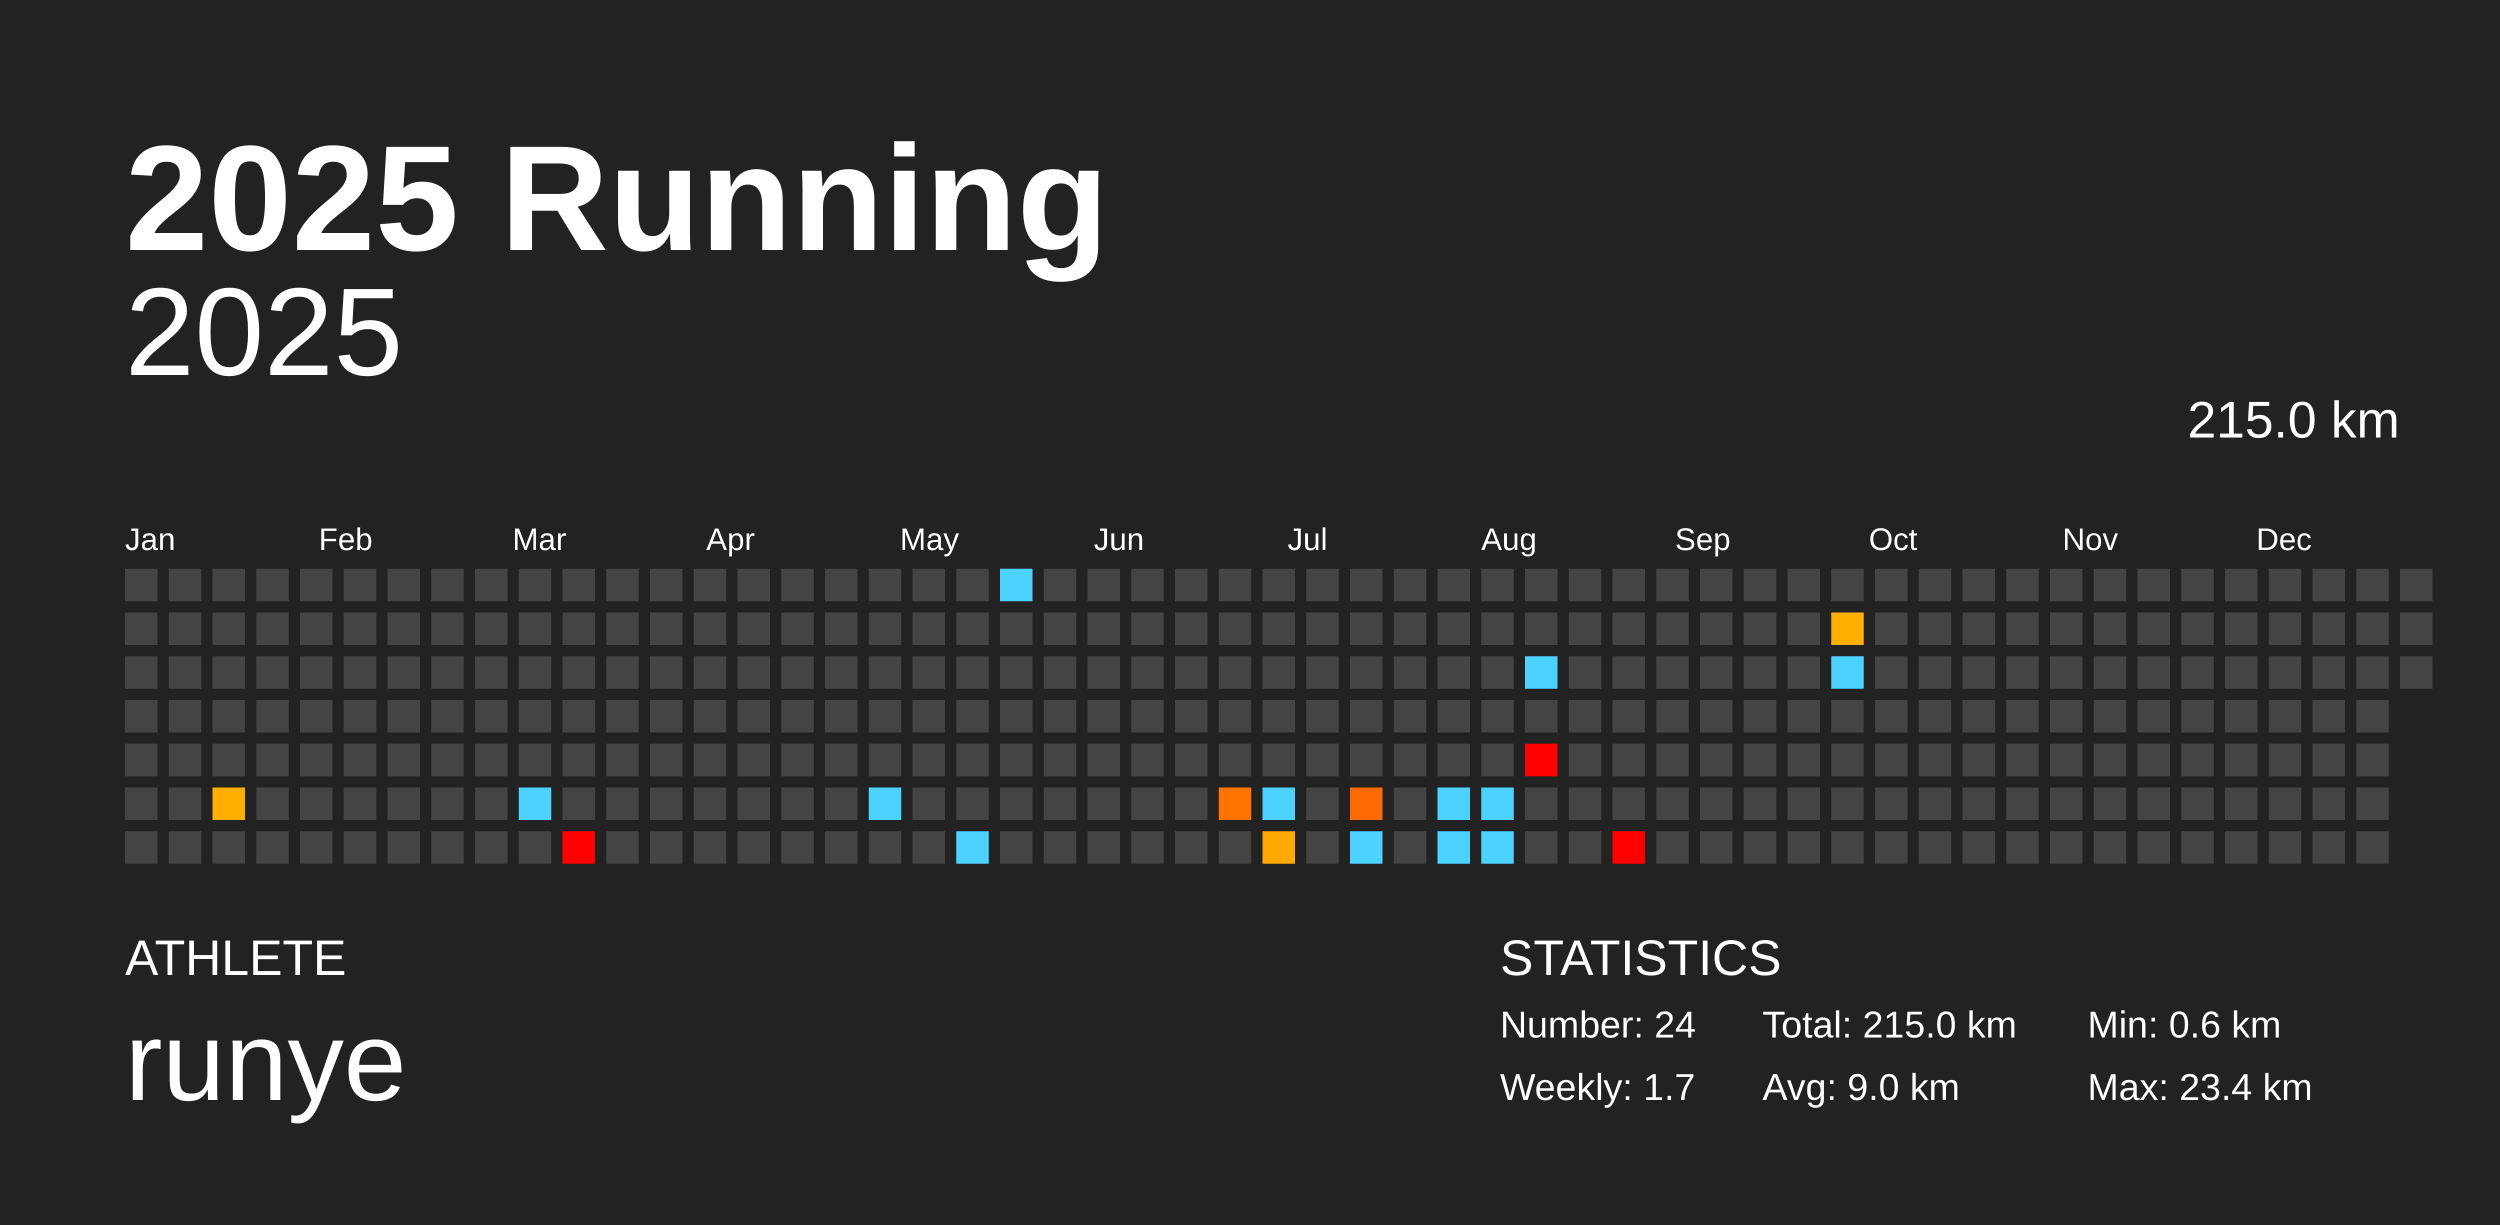
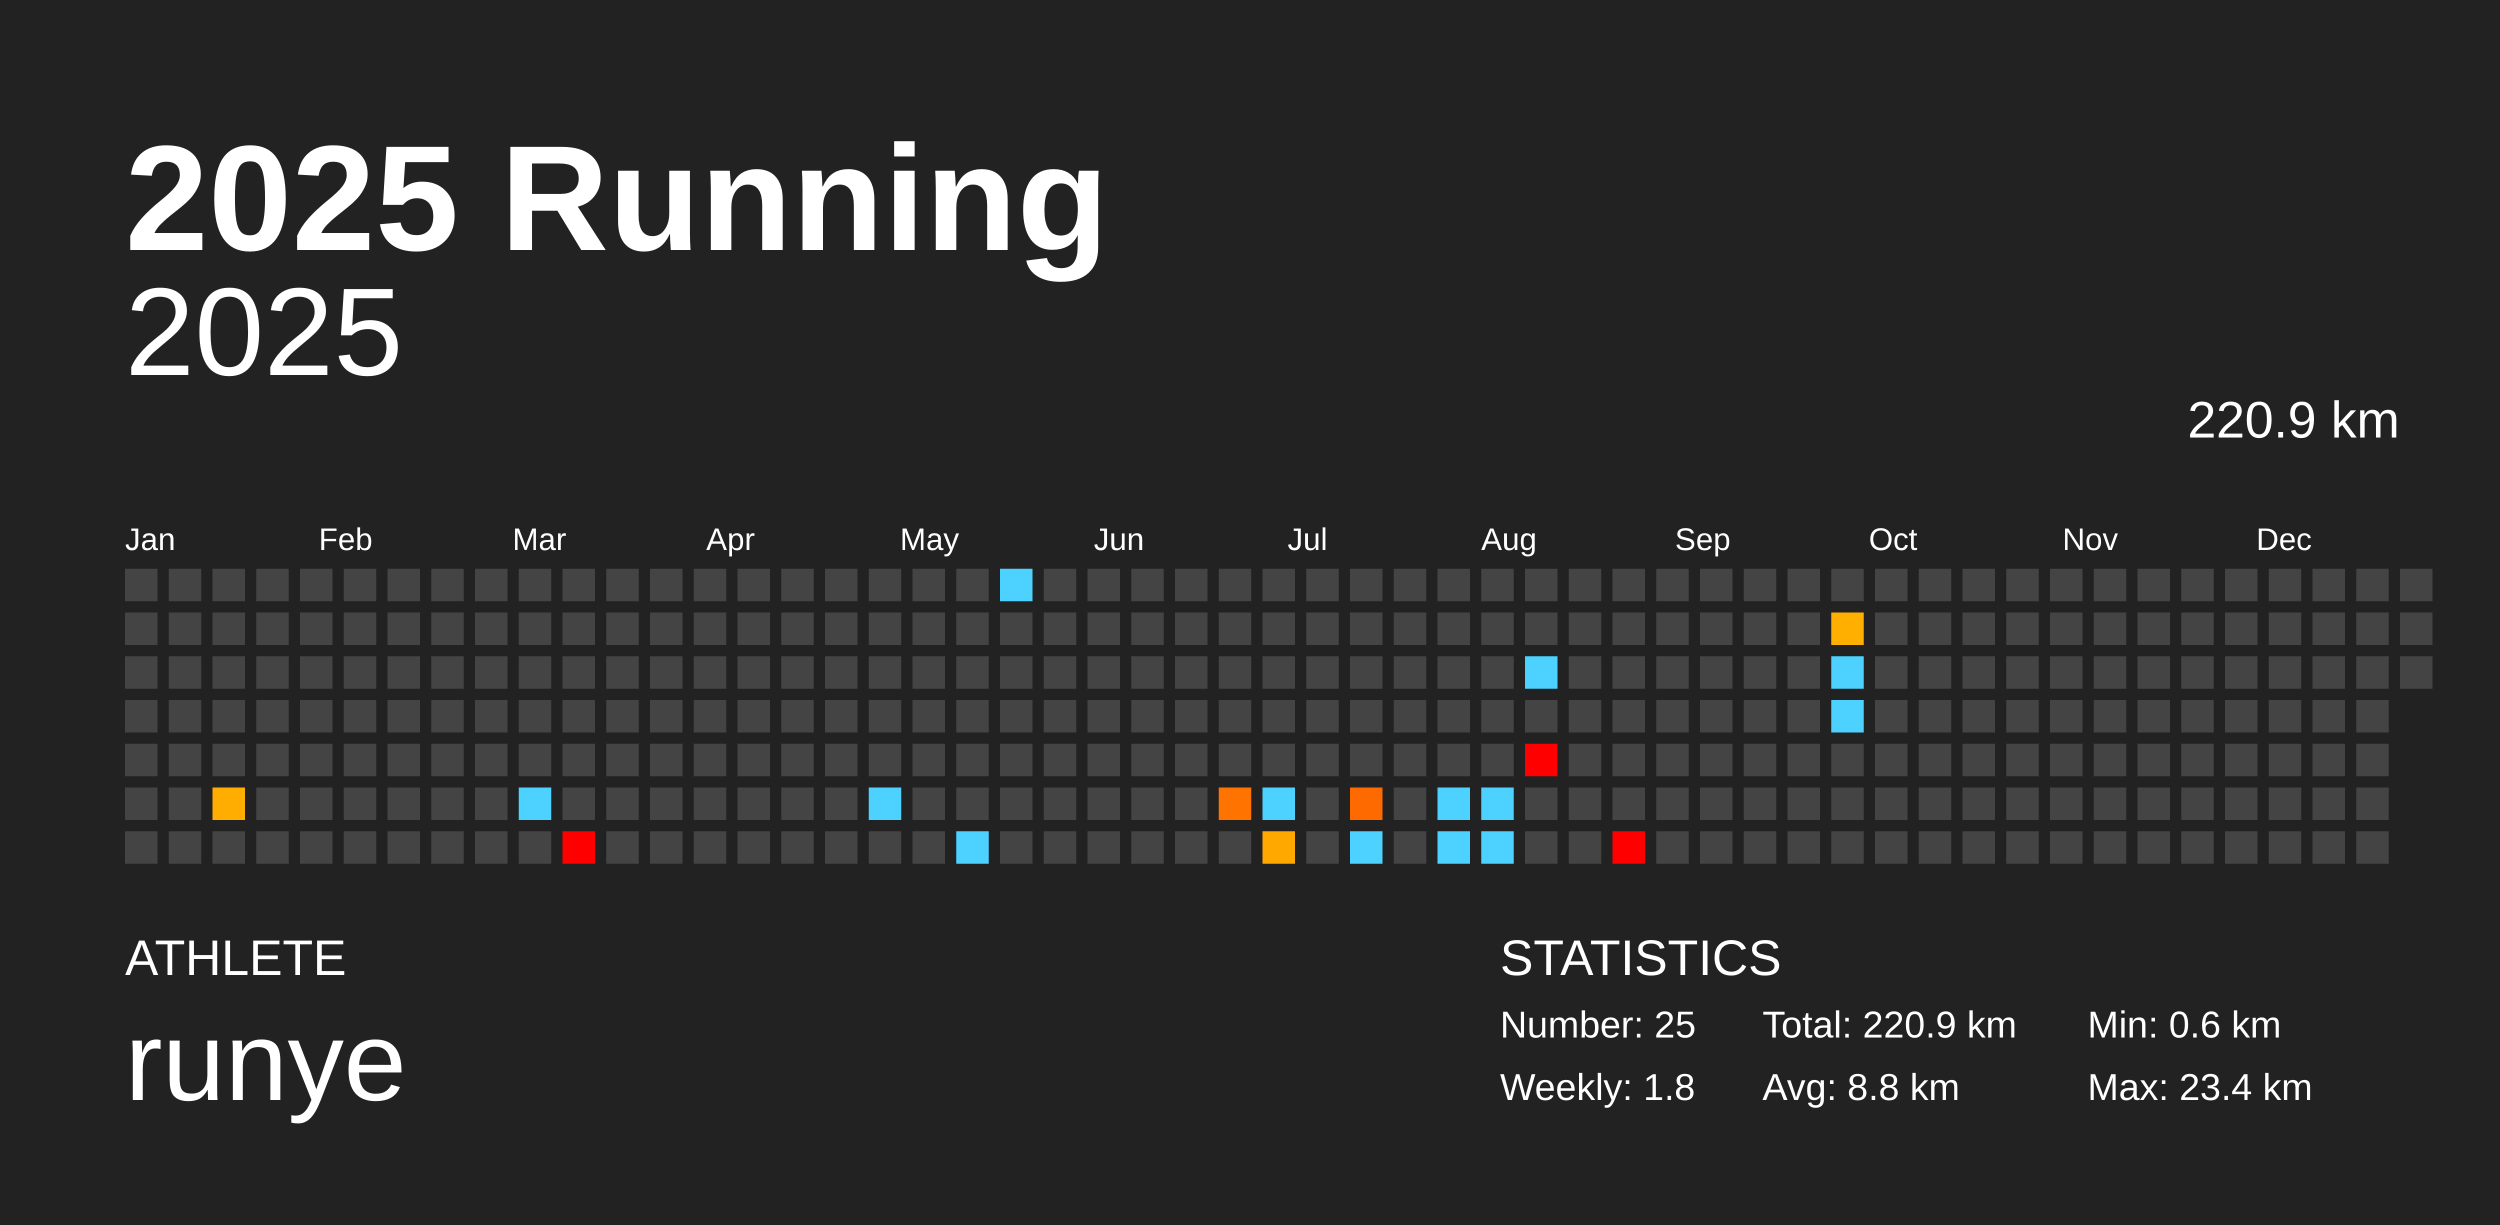
<svg xmlns="http://www.w3.org/2000/svg" baseProfile="full" height="98mm" version="1.1" viewBox="0,0,200,98" width="200mm">
  <defs />
  <rect fill="#222222" height="98" width="200" x="0" y="0" />
  <text fill="#FFFFFF" style="font-size:12px; font-family:Arial; font-weight:bold;" x="10" y="20">2025 Running</text>
  <text fill="#FFFFFF" style="font-size:4px; font-family:Arial" x="10" y="78">ATHLETE</text>
  <text fill="#FFFFFF" style="font-size:9px; font-family:Arial" x="10" y="88">runye</text>
  <text fill="#FFFFFF" style="font-size:4px; font-family:Arial" x="120" y="78">STATISTICS</text>
-   <text fill="#FFFFFF" style="font-size:3px; font-family:Arial" x="120" y="83">Number: 24</text>
-   <text fill="#FFFFFF" style="font-size:3px; font-family:Arial" x="120" y="88">Weekly: 1.7</text>
-   <text fill="#FFFFFF" style="font-size:3px; font-family:Arial" x="141" y="83">Total: 215.0 km</text>
-   <text fill="#FFFFFF" style="font-size:3px; font-family:Arial" x="141" y="88">Avg: 9.0 km</text>
+   <text fill="#FFFFFF" style="font-size:3px; font-family:Arial" x="120" y="83">Number: 25</text>
+   <text fill="#FFFFFF" style="font-size:3px; font-family:Arial" x="120" y="88">Weekly: 1.8</text>
+   <text fill="#FFFFFF" style="font-size:3px; font-family:Arial" x="141" y="83">Total: 220.9 km</text>
+   <text fill="#FFFFFF" style="font-size:3px; font-family:Arial" x="141" y="88">Avg: 8.8 km</text>
  <text fill="#FFFFFF" style="font-size:3px; font-family:Arial" x="167" y="83">Min: 0.6 km</text>
  <text fill="#FFFFFF" style="font-size:3px; font-family:Arial" x="167" y="88">Max: 23.4 km</text>
  <text alignment-baseline="hanging" fill="#FFFFFF" style="font-size:10.0px; font-family:Arial;" x="10" y="30">2025</text>
-   <text alignment-baseline="hanging" fill="#FFFFFF" style="font-size:4.125px; font-family:Arial;" x="175" y="35">215.0 km</text>
+   <text alignment-baseline="hanging" fill="#FFFFFF" style="font-size:4.125px; font-family:Arial;" x="175" y="35">220.9 km</text>
  <text fill="#FFFFFF" style="font-size:2.5px; font-family:Arial" x="10.0" y="44">Jan</text>
  <text fill="#FFFFFF" style="font-size:2.5px; font-family:Arial" x="25.5" y="44">Feb</text>
  <text fill="#FFFFFF" style="font-size:2.5px; font-family:Arial" x="41.0" y="44">Mar</text>
  <text fill="#FFFFFF" style="font-size:2.5px; font-family:Arial" x="56.5" y="44">Apr</text>
  <text fill="#FFFFFF" style="font-size:2.5px; font-family:Arial" x="72.0" y="44">May</text>
  <text fill="#FFFFFF" style="font-size:2.5px; font-family:Arial" x="87.5" y="44">Jun</text>
  <text fill="#FFFFFF" style="font-size:2.5px; font-family:Arial" x="103.0" y="44">Jul</text>
  <text fill="#FFFFFF" style="font-size:2.5px; font-family:Arial" x="118.5" y="44">Aug</text>
  <text fill="#FFFFFF" style="font-size:2.5px; font-family:Arial" x="134.0" y="44">Sep</text>
  <text fill="#FFFFFF" style="font-size:2.5px; font-family:Arial" x="149.5" y="44">Oct</text>
  <text fill="#FFFFFF" style="font-size:2.5px; font-family:Arial" x="165.0" y="44">Nov</text>
  <text fill="#FFFFFF" style="font-size:2.5px; font-family:Arial" x="180.5" y="44">Dec</text>
  <rect fill="#444444" height="2.6" width="2.6" x="10.0" y="45.5" />
  <rect fill="#444444" height="2.6" width="2.6" x="10.0" y="49.0" />
  <rect fill="#444444" height="2.6" width="2.6" x="10.0" y="52.5" />
  <rect fill="#444444" height="2.6" width="2.6" x="10.0" y="56.0" />
  <rect fill="#444444" height="2.6" width="2.6" x="10.0" y="59.5" />
  <rect fill="#444444" height="2.6" width="2.6" x="10.0" y="63.0" />
  <rect fill="#444444" height="2.6" width="2.6" x="10.0" y="66.5" />
  <rect fill="#444444" height="2.6" width="2.6" x="13.5" y="45.5" />
  <rect fill="#444444" height="2.6" width="2.6" x="13.5" y="49.0" />
  <rect fill="#444444" height="2.6" width="2.6" x="13.5" y="52.5" />
  <rect fill="#444444" height="2.6" width="2.6" x="13.5" y="56.0" />
  <rect fill="#444444" height="2.6" width="2.6" x="13.5" y="59.5" />
  <rect fill="#444444" height="2.6" width="2.6" x="13.5" y="63.0" />
  <rect fill="#444444" height="2.6" width="2.6" x="13.5" y="66.5" />
  <rect fill="#444444" height="2.6" width="2.6" x="17.0" y="45.5" />
  <rect fill="#444444" height="2.6" width="2.6" x="17.0" y="49.0" />
  <rect fill="#444444" height="2.6" width="2.6" x="17.0" y="52.5" />
  <rect fill="#444444" height="2.6" width="2.6" x="17.0" y="56.0" />
  <rect fill="#444444" height="2.6" width="2.6" x="17.0" y="59.5" />
  <rect fill="#ffad00" height="2.6" width="2.6" x="17.0" y="63.0" />
  <rect fill="#444444" height="2.6" width="2.6" x="17.0" y="66.5" />
  <rect fill="#444444" height="2.6" width="2.6" x="20.5" y="45.5" />
  <rect fill="#444444" height="2.6" width="2.6" x="20.5" y="49.0" />
  <rect fill="#444444" height="2.6" width="2.6" x="20.5" y="52.5" />
  <rect fill="#444444" height="2.6" width="2.6" x="20.5" y="56.0" />
  <rect fill="#444444" height="2.6" width="2.6" x="20.5" y="59.5" />
  <rect fill="#444444" height="2.6" width="2.6" x="20.5" y="63.0" />
  <rect fill="#444444" height="2.6" width="2.6" x="20.5" y="66.5" />
  <rect fill="#444444" height="2.6" width="2.6" x="24.0" y="45.5" />
  <rect fill="#444444" height="2.6" width="2.6" x="24.0" y="49.0" />
  <rect fill="#444444" height="2.6" width="2.6" x="24.0" y="52.5" />
  <rect fill="#444444" height="2.6" width="2.6" x="24.0" y="56.0" />
  <rect fill="#444444" height="2.6" width="2.6" x="24.0" y="59.5" />
  <rect fill="#444444" height="2.6" width="2.6" x="24.0" y="63.0" />
  <rect fill="#444444" height="2.6" width="2.6" x="24.0" y="66.5" />
  <rect fill="#444444" height="2.6" width="2.6" x="27.5" y="45.5" />
  <rect fill="#444444" height="2.6" width="2.6" x="27.5" y="49.0" />
  <rect fill="#444444" height="2.6" width="2.6" x="27.5" y="52.5" />
  <rect fill="#444444" height="2.6" width="2.6" x="27.5" y="56.0" />
  <rect fill="#444444" height="2.6" width="2.6" x="27.5" y="59.5" />
  <rect fill="#444444" height="2.6" width="2.6" x="27.5" y="63.0" />
  <rect fill="#444444" height="2.6" width="2.6" x="27.5" y="66.5" />
  <rect fill="#444444" height="2.6" width="2.6" x="31.0" y="45.5" />
  <rect fill="#444444" height="2.6" width="2.6" x="31.0" y="49.0" />
  <rect fill="#444444" height="2.6" width="2.6" x="31.0" y="52.5" />
  <rect fill="#444444" height="2.6" width="2.6" x="31.0" y="56.0" />
  <rect fill="#444444" height="2.6" width="2.6" x="31.0" y="59.5" />
  <rect fill="#444444" height="2.6" width="2.6" x="31.0" y="63.0" />
  <rect fill="#444444" height="2.6" width="2.6" x="31.0" y="66.5" />
  <rect fill="#444444" height="2.6" width="2.6" x="34.5" y="45.5" />
  <rect fill="#444444" height="2.6" width="2.6" x="34.5" y="49.0" />
  <rect fill="#444444" height="2.6" width="2.6" x="34.5" y="52.5" />
  <rect fill="#444444" height="2.6" width="2.6" x="34.5" y="56.0" />
  <rect fill="#444444" height="2.6" width="2.6" x="34.5" y="59.5" />
  <rect fill="#444444" height="2.6" width="2.6" x="34.5" y="63.0" />
  <rect fill="#444444" height="2.6" width="2.6" x="34.5" y="66.5" />
  <rect fill="#444444" height="2.6" width="2.6" x="38.0" y="45.5" />
  <rect fill="#444444" height="2.6" width="2.6" x="38.0" y="49.0" />
  <rect fill="#444444" height="2.6" width="2.6" x="38.0" y="52.5" />
  <rect fill="#444444" height="2.6" width="2.6" x="38.0" y="56.0" />
  <rect fill="#444444" height="2.6" width="2.6" x="38.0" y="59.5" />
  <rect fill="#444444" height="2.6" width="2.6" x="38.0" y="63.0" />
  <rect fill="#444444" height="2.6" width="2.6" x="38.0" y="66.5" />
  <rect fill="#444444" height="2.6" width="2.6" x="41.5" y="45.5" />
  <rect fill="#444444" height="2.6" width="2.6" x="41.5" y="49.0" />
  <rect fill="#444444" height="2.6" width="2.6" x="41.5" y="52.5" />
  <rect fill="#444444" height="2.6" width="2.6" x="41.5" y="56.0" />
  <rect fill="#444444" height="2.6" width="2.6" x="41.5" y="59.5" />
  <rect fill="#4dd2ff" height="2.6" width="2.6" x="41.5" y="63.0" />
  <rect fill="#444444" height="2.6" width="2.6" x="41.5" y="66.5" />
  <rect fill="#444444" height="2.6" width="2.6" x="45.0" y="45.5" />
  <rect fill="#444444" height="2.6" width="2.6" x="45.0" y="49.0" />
  <rect fill="#444444" height="2.6" width="2.6" x="45.0" y="52.5" />
  <rect fill="#444444" height="2.6" width="2.6" x="45.0" y="56.0" />
  <rect fill="#444444" height="2.6" width="2.6" x="45.0" y="59.5" />
  <rect fill="#444444" height="2.6" width="2.6" x="45.0" y="63.0" />
  <rect fill="red" height="2.6" width="2.6" x="45.0" y="66.5" />
  <rect fill="#444444" height="2.6" width="2.6" x="48.5" y="45.5" />
  <rect fill="#444444" height="2.6" width="2.6" x="48.5" y="49.0" />
  <rect fill="#444444" height="2.6" width="2.6" x="48.5" y="52.5" />
  <rect fill="#444444" height="2.6" width="2.6" x="48.5" y="56.0" />
  <rect fill="#444444" height="2.6" width="2.6" x="48.5" y="59.5" />
  <rect fill="#444444" height="2.6" width="2.6" x="48.5" y="63.0" />
  <rect fill="#444444" height="2.6" width="2.6" x="48.5" y="66.5" />
  <rect fill="#444444" height="2.6" width="2.6" x="52.0" y="45.5" />
  <rect fill="#444444" height="2.6" width="2.6" x="52.0" y="49.0" />
  <rect fill="#444444" height="2.6" width="2.6" x="52.0" y="52.5" />
  <rect fill="#444444" height="2.6" width="2.6" x="52.0" y="56.0" />
  <rect fill="#444444" height="2.6" width="2.6" x="52.0" y="59.5" />
  <rect fill="#444444" height="2.6" width="2.6" x="52.0" y="63.0" />
  <rect fill="#444444" height="2.6" width="2.6" x="52.0" y="66.5" />
  <rect fill="#444444" height="2.6" width="2.6" x="55.5" y="45.5" />
  <rect fill="#444444" height="2.6" width="2.6" x="55.5" y="49.0" />
  <rect fill="#444444" height="2.6" width="2.6" x="55.5" y="52.5" />
  <rect fill="#444444" height="2.6" width="2.6" x="55.5" y="56.0" />
  <rect fill="#444444" height="2.6" width="2.6" x="55.5" y="59.5" />
  <rect fill="#444444" height="2.6" width="2.6" x="55.5" y="63.0" />
  <rect fill="#444444" height="2.6" width="2.6" x="55.5" y="66.5" />
  <rect fill="#444444" height="2.6" width="2.6" x="59.0" y="45.5" />
  <rect fill="#444444" height="2.6" width="2.6" x="59.0" y="49.0" />
  <rect fill="#444444" height="2.6" width="2.6" x="59.0" y="52.5" />
  <rect fill="#444444" height="2.6" width="2.6" x="59.0" y="56.0" />
  <rect fill="#444444" height="2.6" width="2.6" x="59.0" y="59.5" />
  <rect fill="#444444" height="2.6" width="2.6" x="59.0" y="63.0" />
  <rect fill="#444444" height="2.6" width="2.6" x="59.0" y="66.5" />
  <rect fill="#444444" height="2.6" width="2.6" x="62.5" y="45.5" />
  <rect fill="#444444" height="2.6" width="2.6" x="62.5" y="49.0" />
  <rect fill="#444444" height="2.6" width="2.6" x="62.5" y="52.5" />
  <rect fill="#444444" height="2.6" width="2.6" x="62.5" y="56.0" />
  <rect fill="#444444" height="2.6" width="2.6" x="62.5" y="59.5" />
  <rect fill="#444444" height="2.6" width="2.6" x="62.5" y="63.0" />
  <rect fill="#444444" height="2.6" width="2.6" x="62.5" y="66.5" />
  <rect fill="#444444" height="2.6" width="2.6" x="66.0" y="45.5" />
  <rect fill="#444444" height="2.6" width="2.6" x="66.0" y="49.0" />
  <rect fill="#444444" height="2.6" width="2.6" x="66.0" y="52.5" />
  <rect fill="#444444" height="2.6" width="2.6" x="66.0" y="56.0" />
  <rect fill="#444444" height="2.6" width="2.6" x="66.0" y="59.5" />
  <rect fill="#444444" height="2.6" width="2.6" x="66.0" y="63.0" />
  <rect fill="#444444" height="2.6" width="2.6" x="66.0" y="66.5" />
  <rect fill="#444444" height="2.6" width="2.6" x="69.5" y="45.5" />
  <rect fill="#444444" height="2.6" width="2.6" x="69.5" y="49.0" />
  <rect fill="#444444" height="2.6" width="2.6" x="69.5" y="52.5" />
  <rect fill="#444444" height="2.6" width="2.6" x="69.5" y="56.0" />
  <rect fill="#444444" height="2.6" width="2.6" x="69.5" y="59.5" />
  <rect fill="#4dd2ff" height="2.6" width="2.6" x="69.5" y="63.0" />
  <rect fill="#444444" height="2.6" width="2.6" x="69.5" y="66.5" />
  <rect fill="#444444" height="2.6" width="2.6" x="73.0" y="45.5" />
  <rect fill="#444444" height="2.6" width="2.6" x="73.0" y="49.0" />
  <rect fill="#444444" height="2.6" width="2.6" x="73.0" y="52.5" />
  <rect fill="#444444" height="2.6" width="2.6" x="73.0" y="56.0" />
  <rect fill="#444444" height="2.6" width="2.6" x="73.0" y="59.5" />
  <rect fill="#444444" height="2.6" width="2.6" x="73.0" y="63.0" />
  <rect fill="#444444" height="2.6" width="2.6" x="73.0" y="66.5" />
  <rect fill="#444444" height="2.6" width="2.6" x="76.5" y="45.5" />
  <rect fill="#444444" height="2.6" width="2.6" x="76.5" y="49.0" />
  <rect fill="#444444" height="2.6" width="2.6" x="76.5" y="52.5" />
  <rect fill="#444444" height="2.6" width="2.6" x="76.5" y="56.0" />
  <rect fill="#444444" height="2.6" width="2.6" x="76.5" y="59.5" />
  <rect fill="#444444" height="2.6" width="2.6" x="76.5" y="63.0" />
  <rect fill="#4dd2ff" height="2.6" width="2.6" x="76.5" y="66.5" />
  <rect fill="#4dd2ff" height="2.6" width="2.6" x="80.0" y="45.5" />
  <rect fill="#444444" height="2.6" width="2.6" x="80.0" y="49.0" />
  <rect fill="#444444" height="2.6" width="2.6" x="80.0" y="52.5" />
  <rect fill="#444444" height="2.6" width="2.6" x="80.0" y="56.0" />
  <rect fill="#444444" height="2.6" width="2.6" x="80.0" y="59.5" />
  <rect fill="#444444" height="2.6" width="2.6" x="80.0" y="63.0" />
  <rect fill="#444444" height="2.6" width="2.6" x="80.0" y="66.5" />
  <rect fill="#444444" height="2.6" width="2.6" x="83.5" y="45.5" />
  <rect fill="#444444" height="2.6" width="2.6" x="83.5" y="49.0" />
  <rect fill="#444444" height="2.6" width="2.6" x="83.5" y="52.5" />
  <rect fill="#444444" height="2.6" width="2.6" x="83.5" y="56.0" />
  <rect fill="#444444" height="2.6" width="2.6" x="83.5" y="59.5" />
  <rect fill="#444444" height="2.6" width="2.6" x="83.5" y="63.0" />
  <rect fill="#444444" height="2.6" width="2.6" x="83.5" y="66.5" />
  <rect fill="#444444" height="2.6" width="2.6" x="87.0" y="45.5" />
  <rect fill="#444444" height="2.6" width="2.6" x="87.0" y="49.0" />
  <rect fill="#444444" height="2.6" width="2.6" x="87.0" y="52.5" />
  <rect fill="#444444" height="2.6" width="2.6" x="87.0" y="56.0" />
  <rect fill="#444444" height="2.6" width="2.6" x="87.0" y="59.5" />
  <rect fill="#444444" height="2.6" width="2.6" x="87.0" y="63.0" />
  <rect fill="#444444" height="2.6" width="2.6" x="87.0" y="66.5" />
  <rect fill="#444444" height="2.6" width="2.6" x="90.5" y="45.5" />
  <rect fill="#444444" height="2.6" width="2.6" x="90.5" y="49.0" />
  <rect fill="#444444" height="2.6" width="2.6" x="90.5" y="52.5" />
  <rect fill="#444444" height="2.6" width="2.6" x="90.5" y="56.0" />
  <rect fill="#444444" height="2.6" width="2.6" x="90.5" y="59.5" />
  <rect fill="#444444" height="2.6" width="2.6" x="90.5" y="63.0" />
  <rect fill="#444444" height="2.6" width="2.6" x="90.5" y="66.5" />
  <rect fill="#444444" height="2.6" width="2.6" x="94.0" y="45.5" />
  <rect fill="#444444" height="2.6" width="2.6" x="94.0" y="49.0" />
  <rect fill="#444444" height="2.6" width="2.6" x="94.0" y="52.5" />
  <rect fill="#444444" height="2.6" width="2.6" x="94.0" y="56.0" />
  <rect fill="#444444" height="2.6" width="2.6" x="94.0" y="59.5" />
  <rect fill="#444444" height="2.6" width="2.6" x="94.0" y="63.0" />
  <rect fill="#444444" height="2.6" width="2.6" x="94.0" y="66.5" />
  <rect fill="#444444" height="2.6" width="2.6" x="97.5" y="45.5" />
  <rect fill="#444444" height="2.6" width="2.6" x="97.5" y="49.0" />
  <rect fill="#444444" height="2.6" width="2.6" x="97.5" y="52.5" />
  <rect fill="#444444" height="2.6" width="2.6" x="97.5" y="56.0" />
  <rect fill="#444444" height="2.6" width="2.6" x="97.5" y="59.5" />
  <rect fill="#ff7400" height="2.6" width="2.6" x="97.5" y="63.0" />
  <rect fill="#444444" height="2.6" width="2.6" x="97.5" y="66.5" />
  <rect fill="#444444" height="2.6" width="2.6" x="101.0" y="45.5" />
  <rect fill="#444444" height="2.6" width="2.6" x="101.0" y="49.0" />
  <rect fill="#444444" height="2.6" width="2.6" x="101.0" y="52.5" />
  <rect fill="#444444" height="2.6" width="2.6" x="101.0" y="56.0" />
  <rect fill="#444444" height="2.6" width="2.6" x="101.0" y="59.5" />
  <rect fill="#4dd2ff" height="2.6" width="2.6" x="101.0" y="63.0" />
  <rect fill="#ffa900" height="2.6" width="2.6" x="101.0" y="66.5" />
  <rect fill="#444444" height="2.6" width="2.6" x="104.5" y="45.5" />
  <rect fill="#444444" height="2.6" width="2.6" x="104.5" y="49.0" />
  <rect fill="#444444" height="2.6" width="2.6" x="104.5" y="52.5" />
  <rect fill="#444444" height="2.6" width="2.6" x="104.5" y="56.0" />
  <rect fill="#444444" height="2.6" width="2.6" x="104.5" y="59.5" />
  <rect fill="#444444" height="2.6" width="2.6" x="104.5" y="63.0" />
  <rect fill="#444444" height="2.6" width="2.6" x="104.5" y="66.5" />
  <rect fill="#444444" height="2.6" width="2.6" x="108.0" y="45.5" />
  <rect fill="#444444" height="2.6" width="2.6" x="108.0" y="49.0" />
  <rect fill="#444444" height="2.6" width="2.6" x="108.0" y="52.5" />
  <rect fill="#444444" height="2.6" width="2.6" x="108.0" y="56.0" />
  <rect fill="#444444" height="2.6" width="2.6" x="108.0" y="59.5" />
  <rect fill="#ff6a00" height="2.6" width="2.6" x="108.0" y="63.0" />
  <rect fill="#4dd2ff" height="2.6" width="2.6" x="108.0" y="66.5" />
  <rect fill="#444444" height="2.6" width="2.6" x="111.5" y="45.5" />
  <rect fill="#444444" height="2.6" width="2.6" x="111.5" y="49.0" />
  <rect fill="#444444" height="2.6" width="2.6" x="111.5" y="52.5" />
  <rect fill="#444444" height="2.6" width="2.6" x="111.5" y="56.0" />
  <rect fill="#444444" height="2.6" width="2.6" x="111.5" y="59.5" />
  <rect fill="#444444" height="2.6" width="2.6" x="111.5" y="63.0" />
  <rect fill="#444444" height="2.6" width="2.6" x="111.5" y="66.5" />
  <rect fill="#444444" height="2.6" width="2.6" x="115.0" y="45.5" />
  <rect fill="#444444" height="2.6" width="2.6" x="115.0" y="49.0" />
  <rect fill="#444444" height="2.6" width="2.6" x="115.0" y="52.5" />
  <rect fill="#444444" height="2.6" width="2.6" x="115.0" y="56.0" />
  <rect fill="#444444" height="2.6" width="2.6" x="115.0" y="59.5" />
  <rect fill="#4dd2ff" height="2.6" width="2.6" x="115.0" y="63.0" />
  <rect fill="#4dd2ff" height="2.6" width="2.6" x="115.0" y="66.5" />
  <rect fill="#444444" height="2.6" width="2.6" x="118.5" y="45.5" />
  <rect fill="#444444" height="2.6" width="2.6" x="118.5" y="49.0" />
  <rect fill="#444444" height="2.6" width="2.6" x="118.5" y="52.5" />
  <rect fill="#444444" height="2.6" width="2.6" x="118.5" y="56.0" />
  <rect fill="#444444" height="2.6" width="2.6" x="118.5" y="59.5" />
  <rect fill="#4dd2ff" height="2.6" width="2.6" x="118.5" y="63.0" />
  <rect fill="#4dd2ff" height="2.6" width="2.6" x="118.5" y="66.5" />
  <rect fill="#444444" height="2.6" width="2.6" x="122.0" y="45.5" />
  <rect fill="#444444" height="2.6" width="2.6" x="122.0" y="49.0" />
  <rect fill="#4dd2ff" height="2.6" width="2.6" x="122.0" y="52.5" />
  <rect fill="#444444" height="2.6" width="2.6" x="122.0" y="56.0" />
  <rect fill="red" height="2.6" width="2.6" x="122.0" y="59.5" />
  <rect fill="#444444" height="2.6" width="2.6" x="122.0" y="63.0" />
  <rect fill="#444444" height="2.6" width="2.6" x="122.0" y="66.5" />
  <rect fill="#444444" height="2.6" width="2.6" x="125.5" y="45.5" />
  <rect fill="#444444" height="2.6" width="2.6" x="125.5" y="49.0" />
  <rect fill="#444444" height="2.6" width="2.6" x="125.5" y="52.5" />
  <rect fill="#444444" height="2.6" width="2.6" x="125.5" y="56.0" />
  <rect fill="#444444" height="2.6" width="2.6" x="125.5" y="59.5" />
  <rect fill="#444444" height="2.6" width="2.6" x="125.5" y="63.0" />
  <rect fill="#444444" height="2.6" width="2.6" x="125.5" y="66.5" />
  <rect fill="#444444" height="2.6" width="2.6" x="129.0" y="45.5" />
  <rect fill="#444444" height="2.6" width="2.6" x="129.0" y="49.0" />
  <rect fill="#444444" height="2.6" width="2.6" x="129.0" y="52.5" />
  <rect fill="#444444" height="2.6" width="2.6" x="129.0" y="56.0" />
  <rect fill="#444444" height="2.6" width="2.6" x="129.0" y="59.5" />
  <rect fill="#444444" height="2.6" width="2.6" x="129.0" y="63.0" />
  <rect fill="red" height="2.6" width="2.6" x="129.0" y="66.5" />
  <rect fill="#444444" height="2.6" width="2.6" x="132.5" y="45.5" />
  <rect fill="#444444" height="2.6" width="2.6" x="132.5" y="49.0" />
  <rect fill="#444444" height="2.6" width="2.6" x="132.5" y="52.5" />
  <rect fill="#444444" height="2.6" width="2.6" x="132.5" y="56.0" />
  <rect fill="#444444" height="2.6" width="2.6" x="132.5" y="59.5" />
  <rect fill="#444444" height="2.6" width="2.6" x="132.5" y="63.0" />
  <rect fill="#444444" height="2.6" width="2.6" x="132.5" y="66.5" />
  <rect fill="#444444" height="2.6" width="2.6" x="136.0" y="45.5" />
  <rect fill="#444444" height="2.6" width="2.6" x="136.0" y="49.0" />
  <rect fill="#444444" height="2.6" width="2.6" x="136.0" y="52.5" />
  <rect fill="#444444" height="2.6" width="2.6" x="136.0" y="56.0" />
  <rect fill="#444444" height="2.6" width="2.6" x="136.0" y="59.5" />
  <rect fill="#444444" height="2.6" width="2.6" x="136.0" y="63.0" />
  <rect fill="#444444" height="2.6" width="2.6" x="136.0" y="66.5" />
  <rect fill="#444444" height="2.6" width="2.6" x="139.5" y="45.5" />
  <rect fill="#444444" height="2.6" width="2.6" x="139.5" y="49.0" />
  <rect fill="#444444" height="2.6" width="2.6" x="139.5" y="52.5" />
  <rect fill="#444444" height="2.6" width="2.6" x="139.5" y="56.0" />
  <rect fill="#444444" height="2.6" width="2.6" x="139.5" y="59.5" />
  <rect fill="#444444" height="2.6" width="2.6" x="139.5" y="63.0" />
  <rect fill="#444444" height="2.6" width="2.6" x="139.5" y="66.5" />
  <rect fill="#444444" height="2.6" width="2.6" x="143.0" y="45.5" />
  <rect fill="#444444" height="2.6" width="2.6" x="143.0" y="49.0" />
  <rect fill="#444444" height="2.6" width="2.6" x="143.0" y="52.5" />
  <rect fill="#444444" height="2.6" width="2.6" x="143.0" y="56.0" />
  <rect fill="#444444" height="2.6" width="2.6" x="143.0" y="59.5" />
  <rect fill="#444444" height="2.6" width="2.6" x="143.0" y="63.0" />
  <rect fill="#444444" height="2.6" width="2.6" x="143.0" y="66.5" />
  <rect fill="#444444" height="2.6" width="2.6" x="146.5" y="45.5" />
  <rect fill="#ffaf00" height="2.6" width="2.6" x="146.5" y="49.0" />
  <rect fill="#4dd2ff" height="2.6" width="2.6" x="146.5" y="52.5" />
-   <rect fill="#444444" height="2.6" width="2.6" x="146.5" y="56.0" />
+   <rect fill="#4dd2ff" height="2.6" width="2.6" x="146.5" y="56.0" />
  <rect fill="#444444" height="2.6" width="2.6" x="146.5" y="59.5" />
  <rect fill="#444444" height="2.6" width="2.6" x="146.5" y="63.0" />
  <rect fill="#444444" height="2.6" width="2.6" x="146.5" y="66.5" />
  <rect fill="#444444" height="2.6" width="2.6" x="150.0" y="45.5" />
  <rect fill="#444444" height="2.6" width="2.6" x="150.0" y="49.0" />
  <rect fill="#444444" height="2.6" width="2.6" x="150.0" y="52.5" />
  <rect fill="#444444" height="2.6" width="2.6" x="150.0" y="56.0" />
  <rect fill="#444444" height="2.6" width="2.6" x="150.0" y="59.5" />
  <rect fill="#444444" height="2.6" width="2.6" x="150.0" y="63.0" />
  <rect fill="#444444" height="2.6" width="2.6" x="150.0" y="66.5" />
  <rect fill="#444444" height="2.6" width="2.6" x="153.5" y="45.5" />
  <rect fill="#444444" height="2.6" width="2.6" x="153.5" y="49.0" />
  <rect fill="#444444" height="2.6" width="2.6" x="153.5" y="52.5" />
  <rect fill="#444444" height="2.6" width="2.6" x="153.5" y="56.0" />
  <rect fill="#444444" height="2.6" width="2.6" x="153.5" y="59.5" />
  <rect fill="#444444" height="2.6" width="2.6" x="153.5" y="63.0" />
  <rect fill="#444444" height="2.6" width="2.6" x="153.5" y="66.5" />
  <rect fill="#444444" height="2.6" width="2.6" x="157.0" y="45.5" />
  <rect fill="#444444" height="2.6" width="2.6" x="157.0" y="49.0" />
  <rect fill="#444444" height="2.6" width="2.6" x="157.0" y="52.5" />
  <rect fill="#444444" height="2.6" width="2.6" x="157.0" y="56.0" />
  <rect fill="#444444" height="2.6" width="2.6" x="157.0" y="59.5" />
  <rect fill="#444444" height="2.6" width="2.6" x="157.0" y="63.0" />
  <rect fill="#444444" height="2.6" width="2.6" x="157.0" y="66.5" />
  <rect fill="#444444" height="2.6" width="2.6" x="160.5" y="45.5" />
  <rect fill="#444444" height="2.6" width="2.6" x="160.5" y="49.0" />
  <rect fill="#444444" height="2.6" width="2.6" x="160.5" y="52.5" />
  <rect fill="#444444" height="2.6" width="2.6" x="160.5" y="56.0" />
  <rect fill="#444444" height="2.6" width="2.6" x="160.5" y="59.5" />
  <rect fill="#444444" height="2.6" width="2.6" x="160.5" y="63.0" />
  <rect fill="#444444" height="2.6" width="2.6" x="160.5" y="66.5" />
  <rect fill="#444444" height="2.6" width="2.6" x="164.0" y="45.5" />
  <rect fill="#444444" height="2.6" width="2.6" x="164.0" y="49.0" />
  <rect fill="#444444" height="2.6" width="2.6" x="164.0" y="52.5" />
  <rect fill="#444444" height="2.6" width="2.6" x="164.0" y="56.0" />
  <rect fill="#444444" height="2.6" width="2.6" x="164.0" y="59.5" />
  <rect fill="#444444" height="2.6" width="2.6" x="164.0" y="63.0" />
  <rect fill="#444444" height="2.6" width="2.6" x="164.0" y="66.5" />
  <rect fill="#444444" height="2.6" width="2.6" x="167.5" y="45.5" />
  <rect fill="#444444" height="2.6" width="2.6" x="167.5" y="49.0" />
  <rect fill="#444444" height="2.6" width="2.6" x="167.5" y="52.5" />
  <rect fill="#444444" height="2.6" width="2.6" x="167.5" y="56.0" />
  <rect fill="#444444" height="2.6" width="2.6" x="167.5" y="59.5" />
  <rect fill="#444444" height="2.6" width="2.6" x="167.5" y="63.0" />
  <rect fill="#444444" height="2.6" width="2.6" x="167.5" y="66.5" />
  <rect fill="#444444" height="2.6" width="2.6" x="171.0" y="45.5" />
  <rect fill="#444444" height="2.6" width="2.6" x="171.0" y="49.0" />
  <rect fill="#444444" height="2.6" width="2.6" x="171.0" y="52.5" />
  <rect fill="#444444" height="2.6" width="2.6" x="171.0" y="56.0" />
  <rect fill="#444444" height="2.6" width="2.6" x="171.0" y="59.5" />
  <rect fill="#444444" height="2.6" width="2.6" x="171.0" y="63.0" />
  <rect fill="#444444" height="2.6" width="2.6" x="171.0" y="66.5" />
  <rect fill="#444444" height="2.6" width="2.6" x="174.5" y="45.5" />
  <rect fill="#444444" height="2.6" width="2.6" x="174.5" y="49.0" />
  <rect fill="#444444" height="2.6" width="2.6" x="174.5" y="52.5" />
  <rect fill="#444444" height="2.6" width="2.6" x="174.5" y="56.0" />
  <rect fill="#444444" height="2.6" width="2.6" x="174.5" y="59.5" />
  <rect fill="#444444" height="2.6" width="2.6" x="174.5" y="63.0" />
  <rect fill="#444444" height="2.6" width="2.6" x="174.5" y="66.5" />
  <rect fill="#444444" height="2.6" width="2.6" x="178.0" y="45.5" />
  <rect fill="#444444" height="2.6" width="2.6" x="178.0" y="49.0" />
  <rect fill="#444444" height="2.6" width="2.6" x="178.0" y="52.5" />
  <rect fill="#444444" height="2.6" width="2.6" x="178.0" y="56.0" />
  <rect fill="#444444" height="2.6" width="2.6" x="178.0" y="59.5" />
  <rect fill="#444444" height="2.6" width="2.6" x="178.0" y="63.0" />
  <rect fill="#444444" height="2.6" width="2.6" x="178.0" y="66.5" />
  <rect fill="#444444" height="2.6" width="2.6" x="181.5" y="45.5" />
  <rect fill="#444444" height="2.6" width="2.6" x="181.5" y="49.0" />
  <rect fill="#444444" height="2.6" width="2.6" x="181.5" y="52.5" />
  <rect fill="#444444" height="2.6" width="2.6" x="181.5" y="56.0" />
  <rect fill="#444444" height="2.6" width="2.6" x="181.5" y="59.5" />
  <rect fill="#444444" height="2.6" width="2.6" x="181.5" y="63.0" />
  <rect fill="#444444" height="2.6" width="2.6" x="181.5" y="66.5" />
  <rect fill="#444444" height="2.6" width="2.6" x="185.0" y="45.5" />
  <rect fill="#444444" height="2.6" width="2.6" x="185.0" y="49.0" />
  <rect fill="#444444" height="2.6" width="2.6" x="185.0" y="52.5" />
  <rect fill="#444444" height="2.6" width="2.6" x="185.0" y="56.0" />
  <rect fill="#444444" height="2.6" width="2.6" x="185.0" y="59.5" />
  <rect fill="#444444" height="2.6" width="2.6" x="185.0" y="63.0" />
  <rect fill="#444444" height="2.6" width="2.6" x="185.0" y="66.5" />
  <rect fill="#444444" height="2.6" width="2.6" x="188.5" y="45.5" />
  <rect fill="#444444" height="2.6" width="2.6" x="188.5" y="49.0" />
  <rect fill="#444444" height="2.6" width="2.6" x="188.5" y="52.5" />
  <rect fill="#444444" height="2.6" width="2.6" x="188.5" y="56.0" />
  <rect fill="#444444" height="2.6" width="2.6" x="188.5" y="59.5" />
  <rect fill="#444444" height="2.6" width="2.6" x="188.5" y="63.0" />
  <rect fill="#444444" height="2.6" width="2.6" x="188.5" y="66.5" />
  <rect fill="#444444" height="2.6" width="2.6" x="192.0" y="45.5" />
  <rect fill="#444444" height="2.6" width="2.6" x="192.0" y="49.0" />
  <rect fill="#444444" height="2.6" width="2.6" x="192.0" y="52.5" />
</svg>
